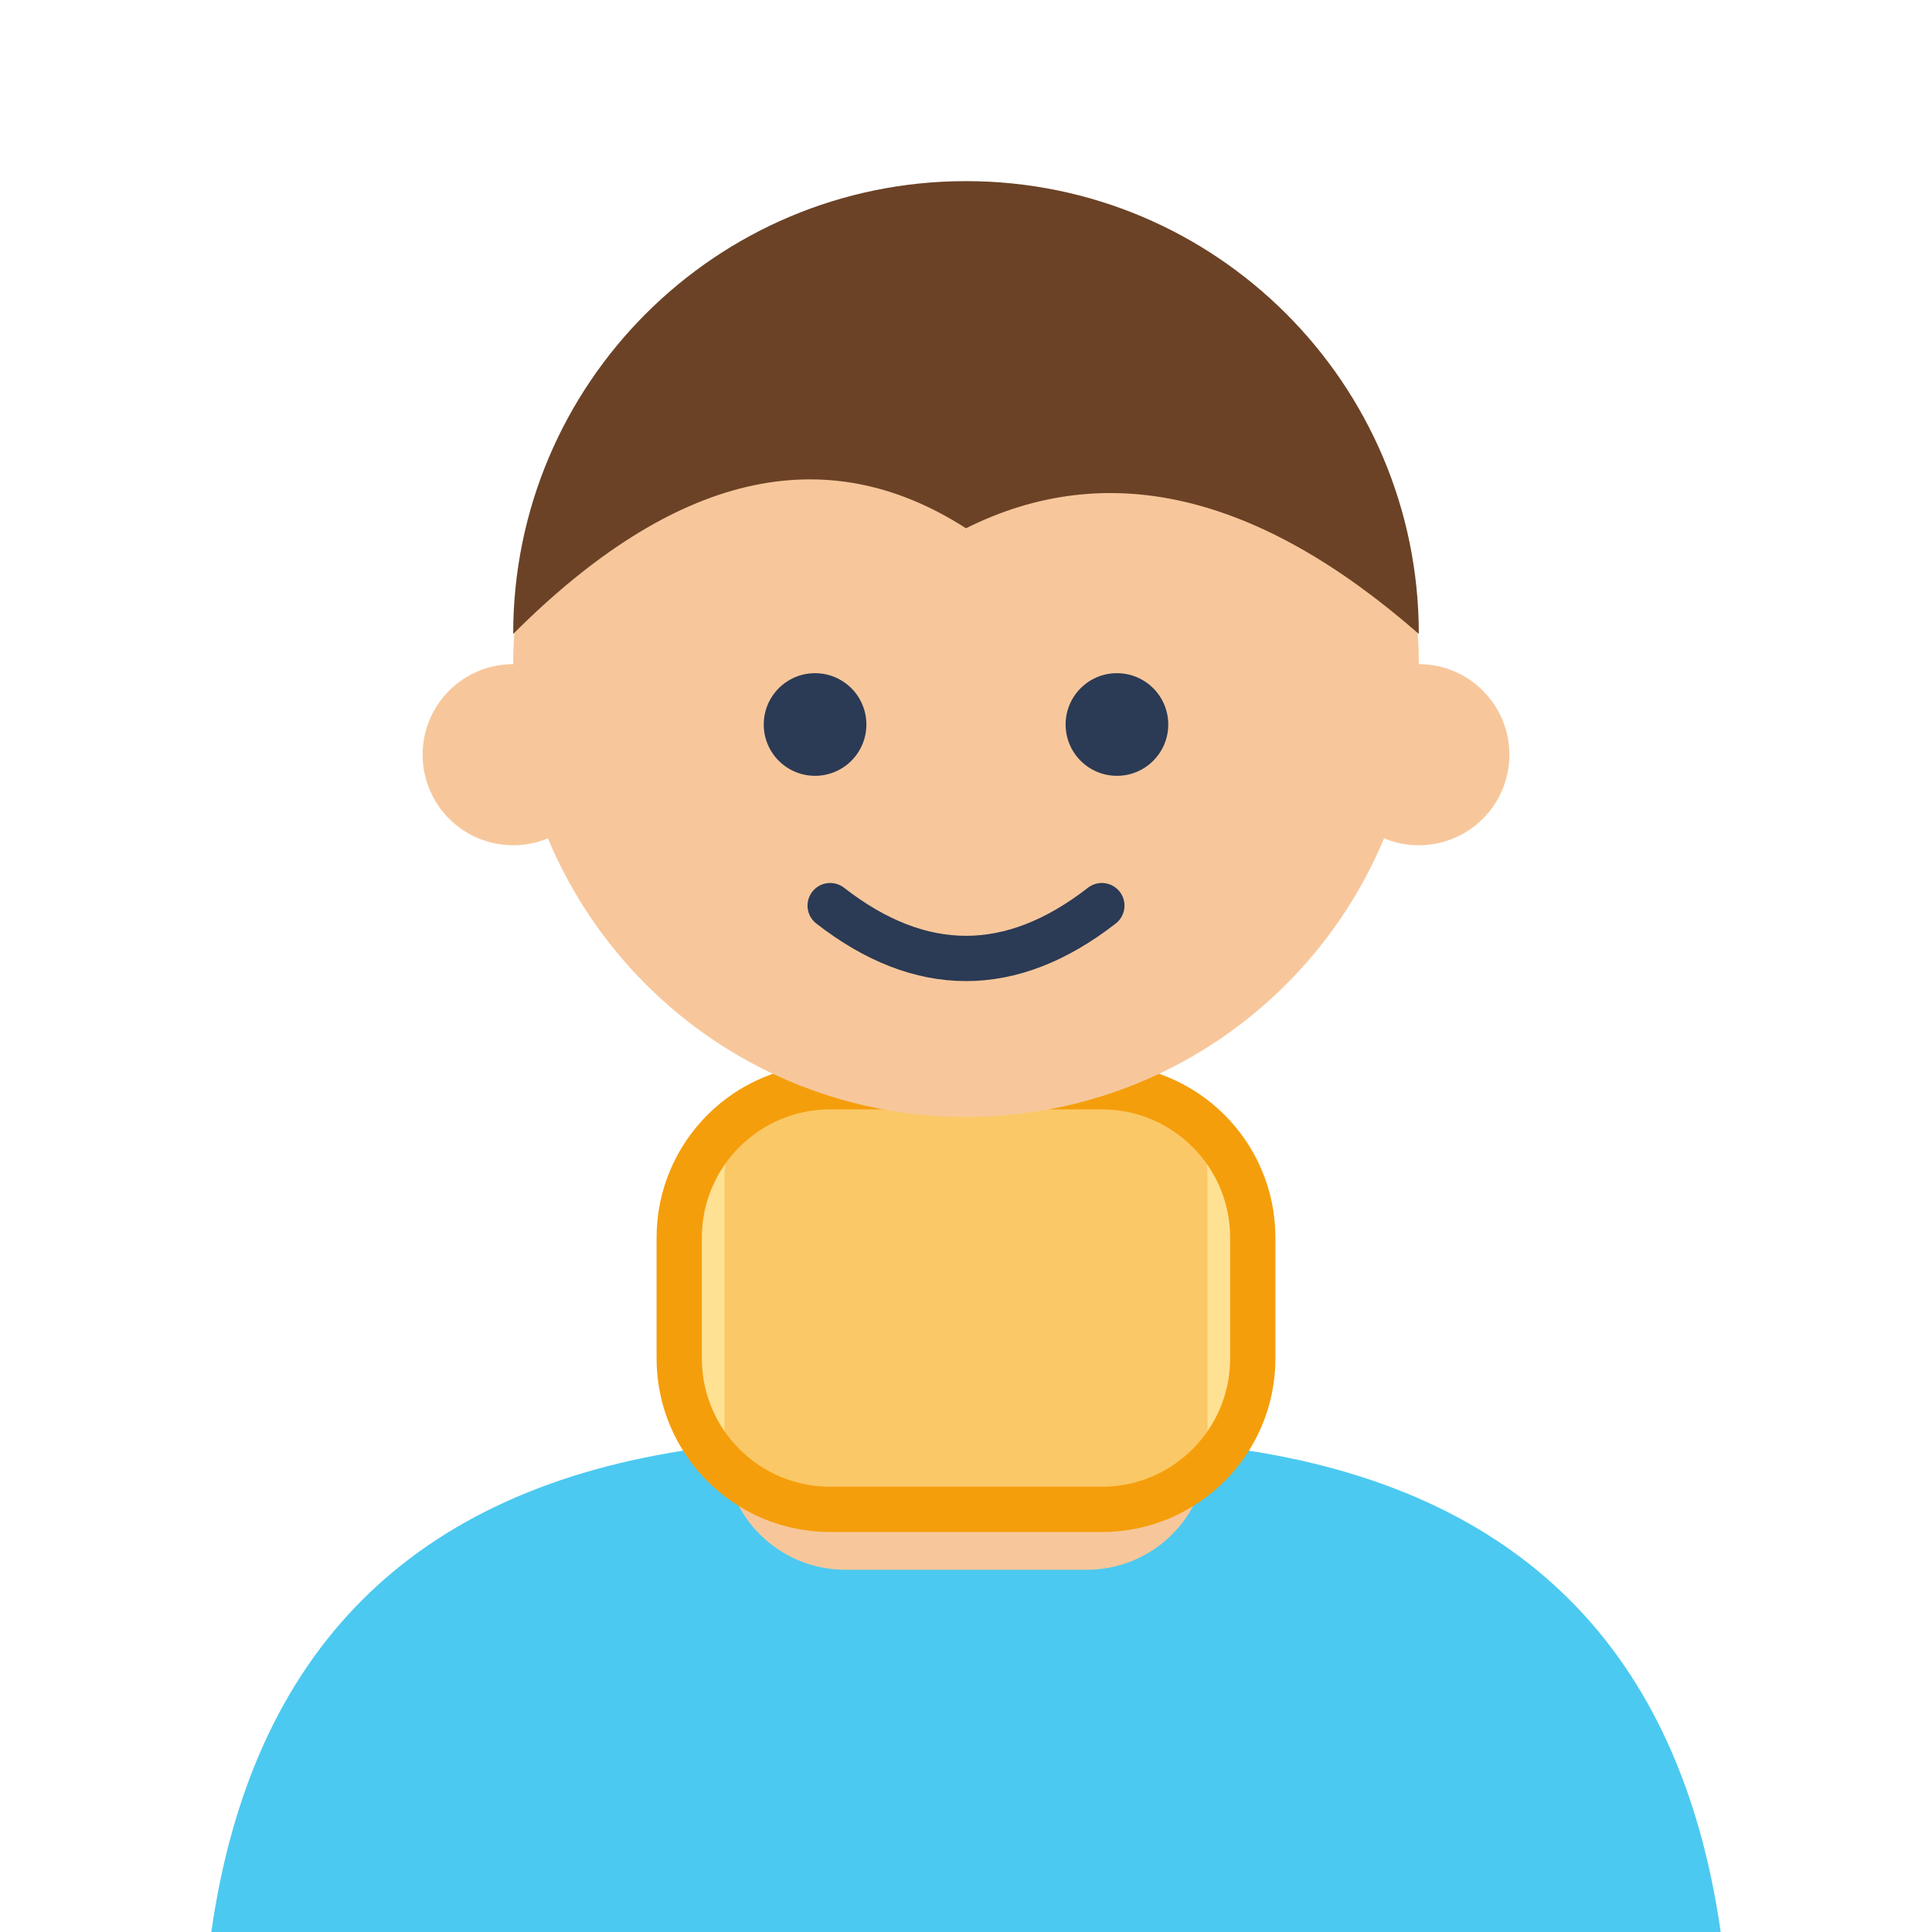
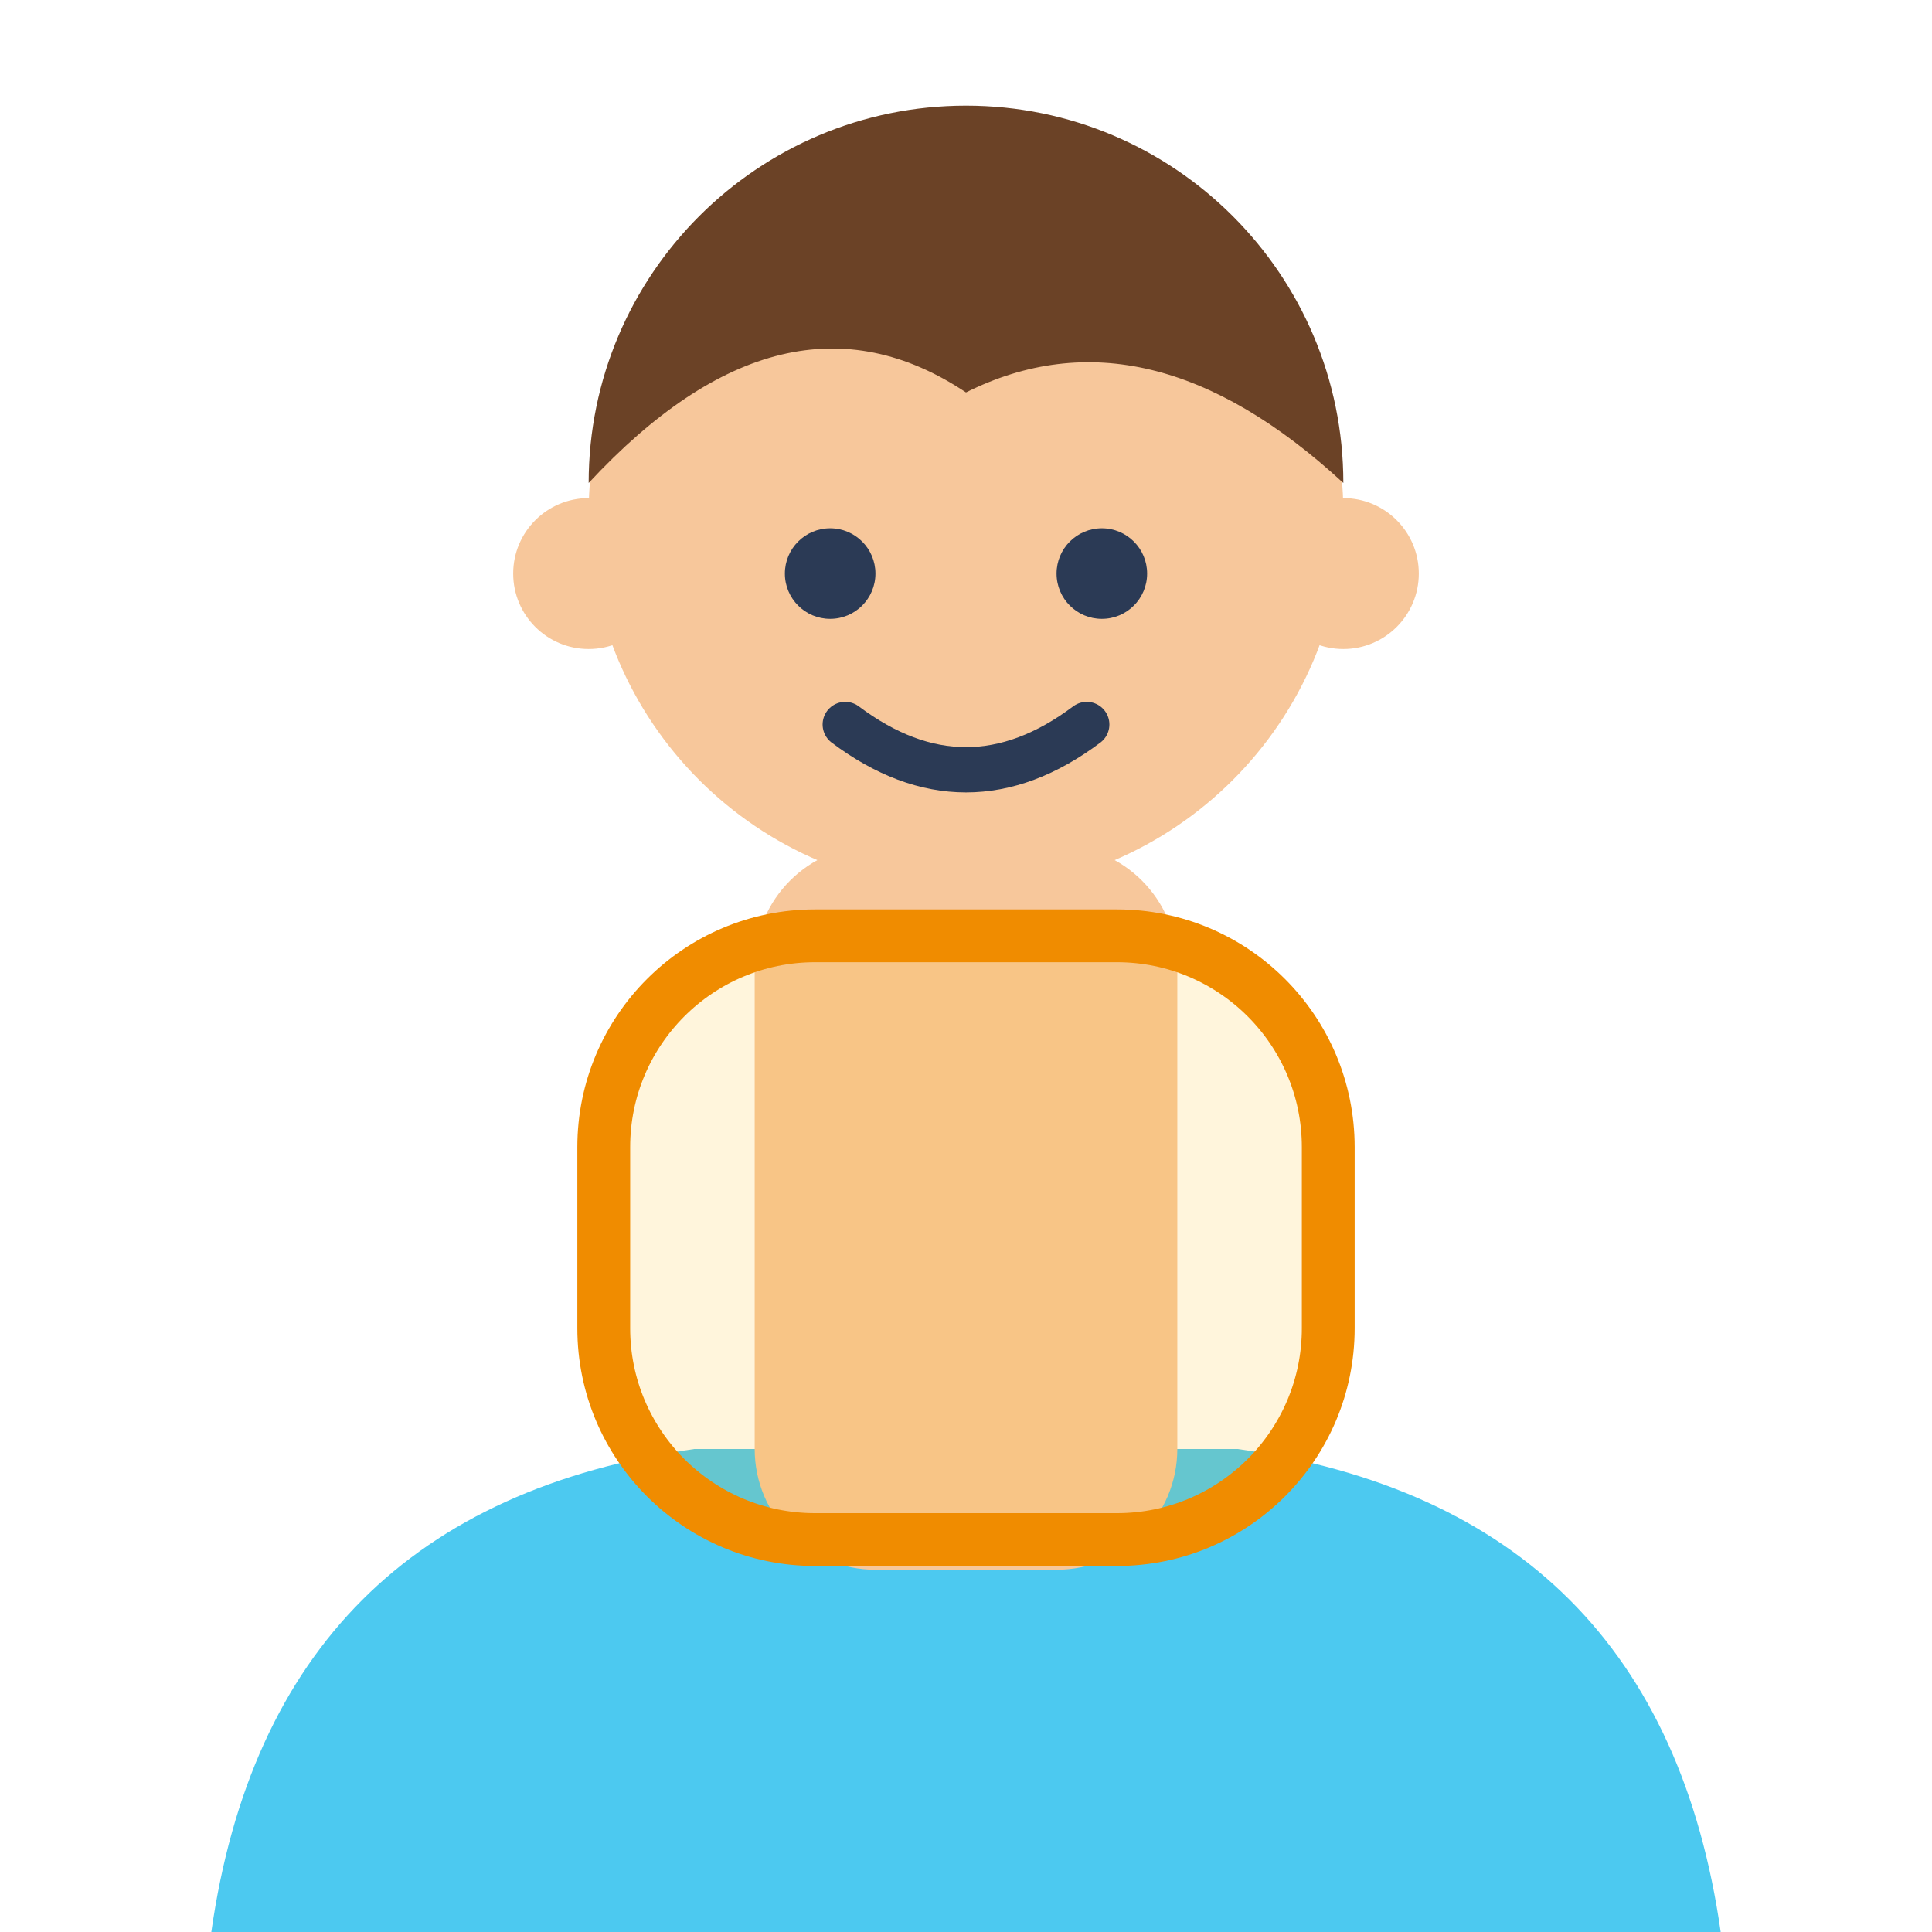
<svg xmlns="http://www.w3.org/2000/svg" viewBox="0 0 128 128" width="128" height="128">
  <path d="M14,128 Q18,100 46,96 H82 Q110,100 114,128 Z" fill="#4CC9F0" />
-   <rect x="48" y="70" width="32" height="34" rx="8" fill="#F7C79B" />
-   <rect x="45" y="72" width="38" height="28" rx="10" fill="#FFC83D" fill-opacity=".55" stroke="#F59E0B" stroke-width="3" />
-   <circle cx="64" cy="44" r="30" fill="#F7C79B" />
-   <path d="M34,42 a30,30 0 0 1 60,0 q-16,-14 -30,-7 q-14,-9 -30,7 Z" fill="#6B4226" />
-   <circle cx="54" cy="48" r="3.4" fill="#2B3A55" />
-   <circle cx="74" cy="48" r="3.4" fill="#2B3A55" />
-   <path d="M55,60 q9,7 18,0" stroke="#2B3A55" stroke-width="3" fill="none" stroke-linecap="round" />
-   <circle cx="34" cy="50" r="6" fill="#F7C79B" />
-   <circle cx="94" cy="50" r="6" fill="#F7C79B" />
+   <rect x="50" y="56" width="28" height="48" rx="8" fill="#F7C79B" />
+   <circle cx="64" cy="34" r="25" fill="#F7C79B" />
+   <path d="M39,32 a25,25 0 0 1 50,0 q-13,-12 -25,-6 q-12,-8 -25,6 Z" fill="#6B4226" />
+   <circle cx="55" cy="38" r="3" fill="#2B3A55" />
+   <circle cx="73" cy="38" r="3" fill="#2B3A55" />
+   <path d="M56,48 q8,6 16,0" stroke="#2B3A55" stroke-width="3" fill="none" stroke-linecap="round" />
+   <circle cx="39" cy="38" r="5" fill="#F7C79B" />
+   <circle cx="89" cy="38" r="5" fill="#F7C79B" />
+   <rect x="40" y="62" width="48" height="40" rx="14" fill="#FFB703" fill-opacity=".14" stroke="#F08C00" stroke-width="3.5" />
</svg>
